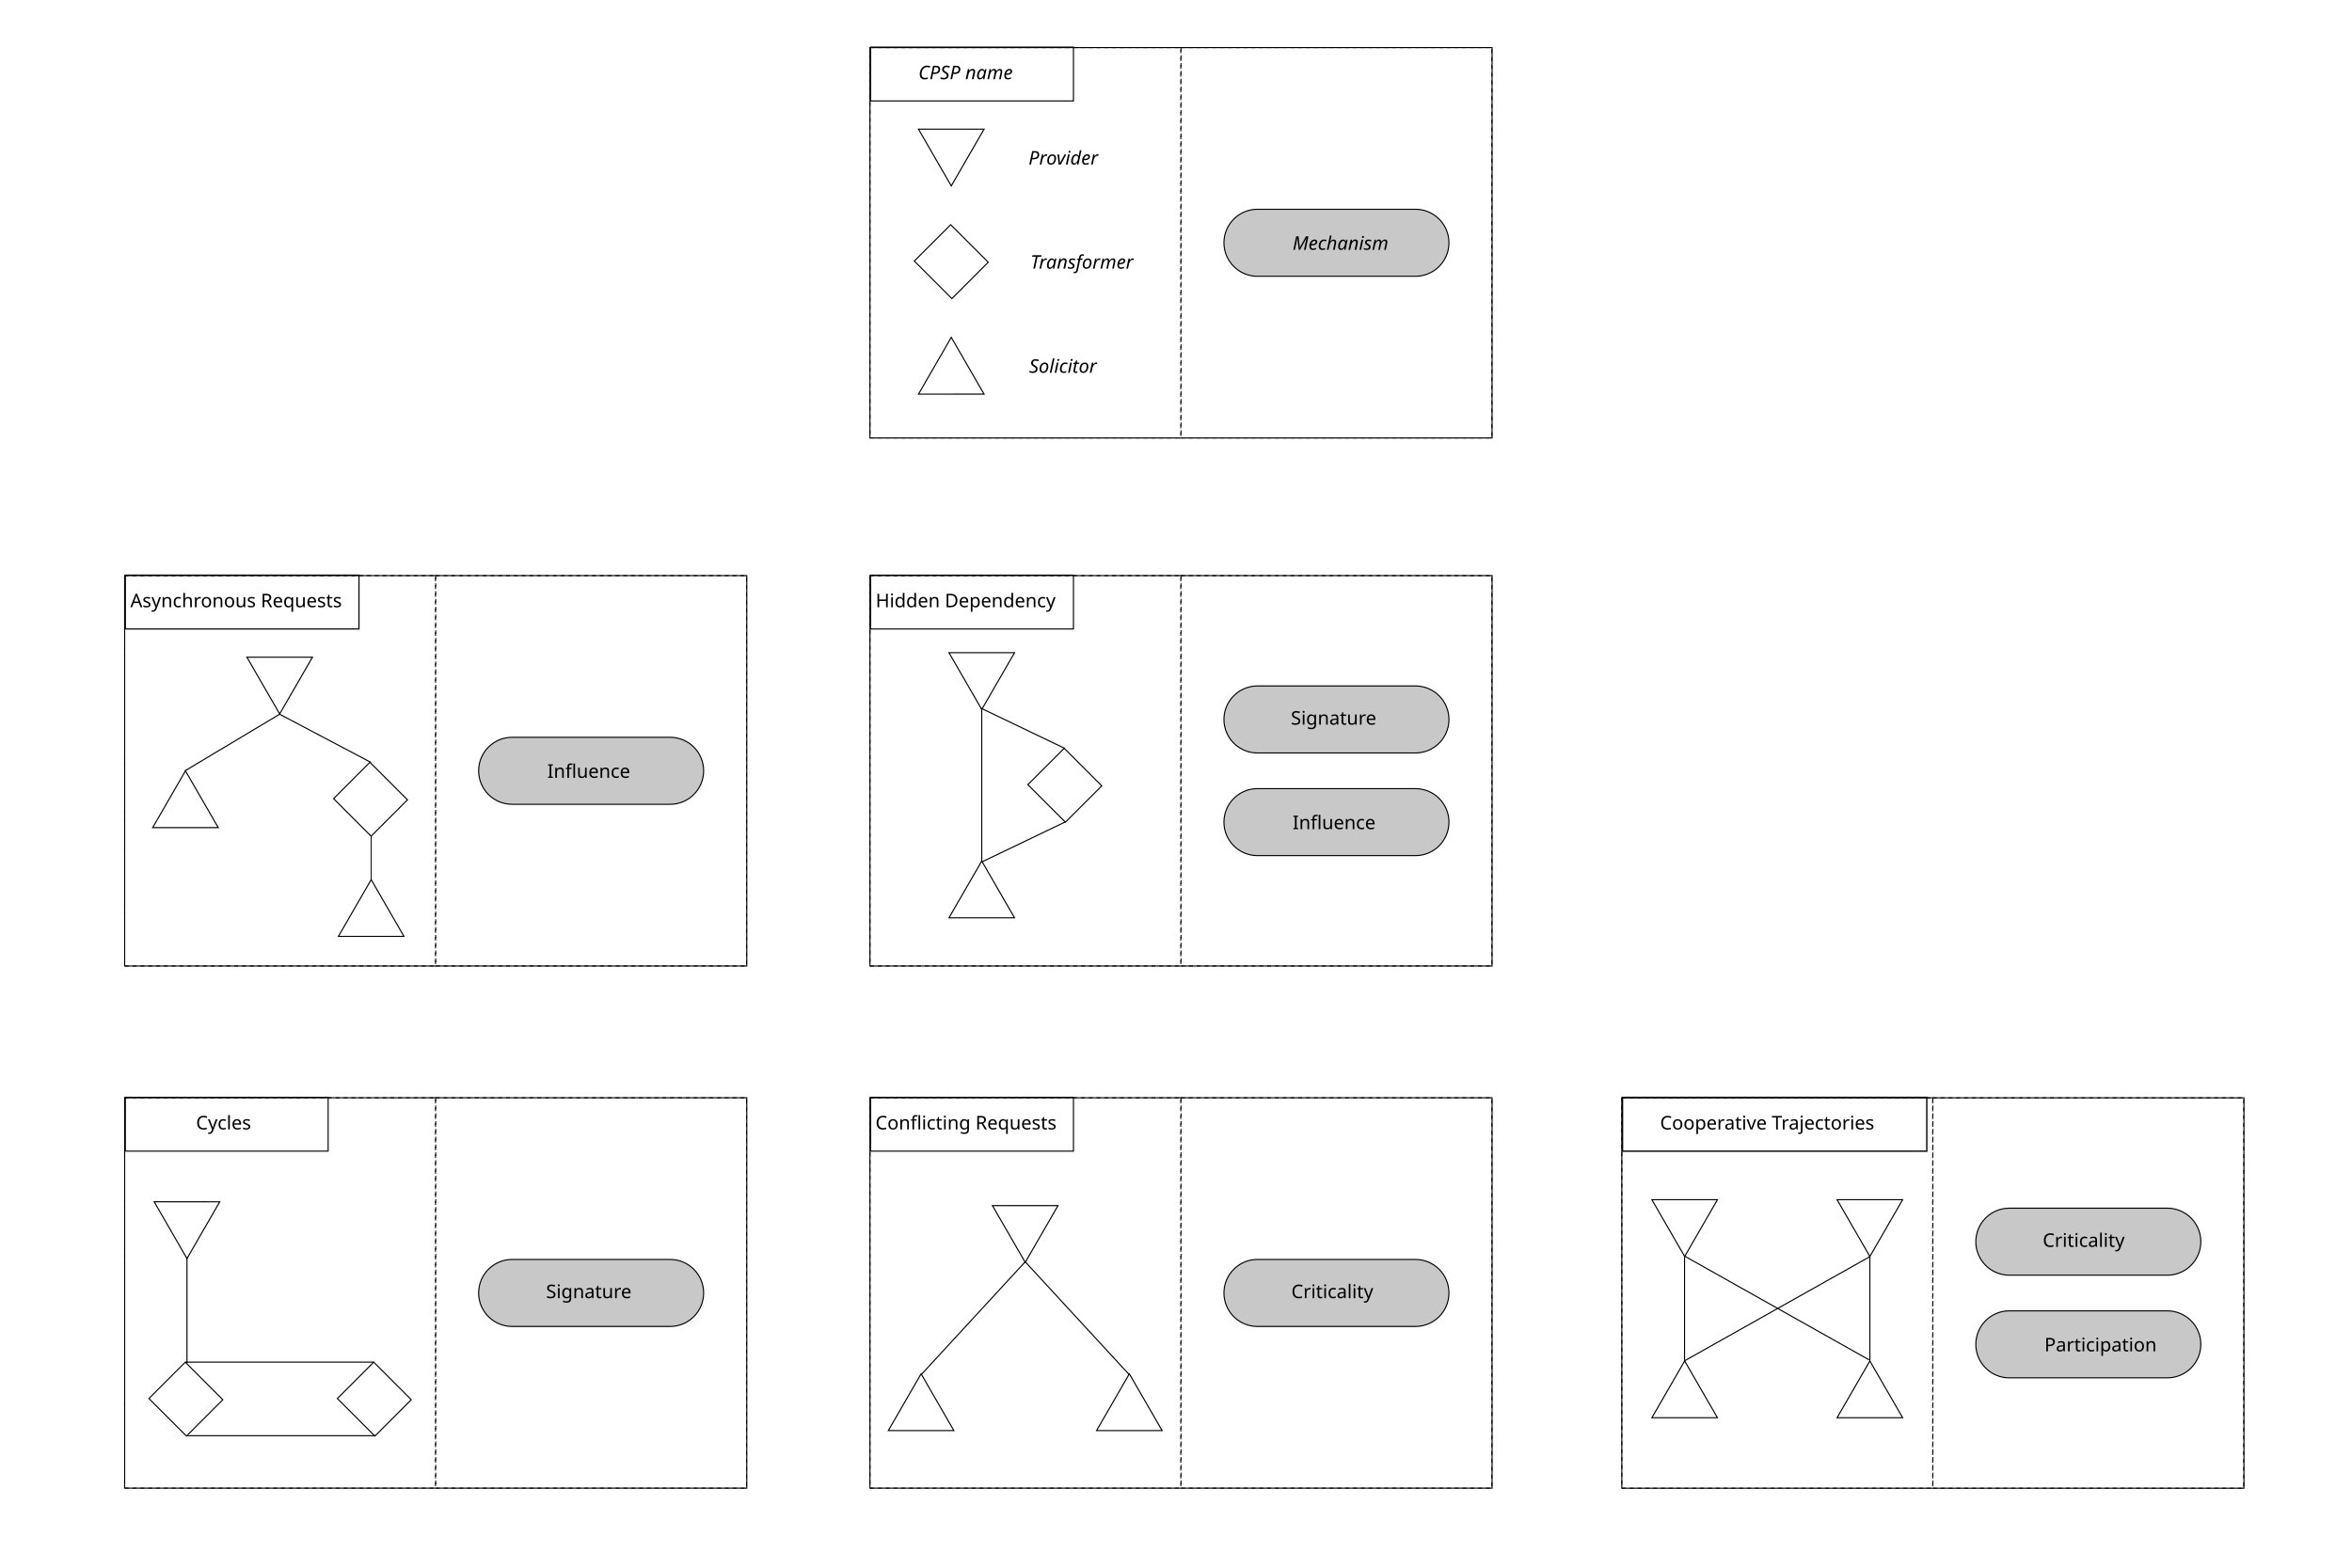
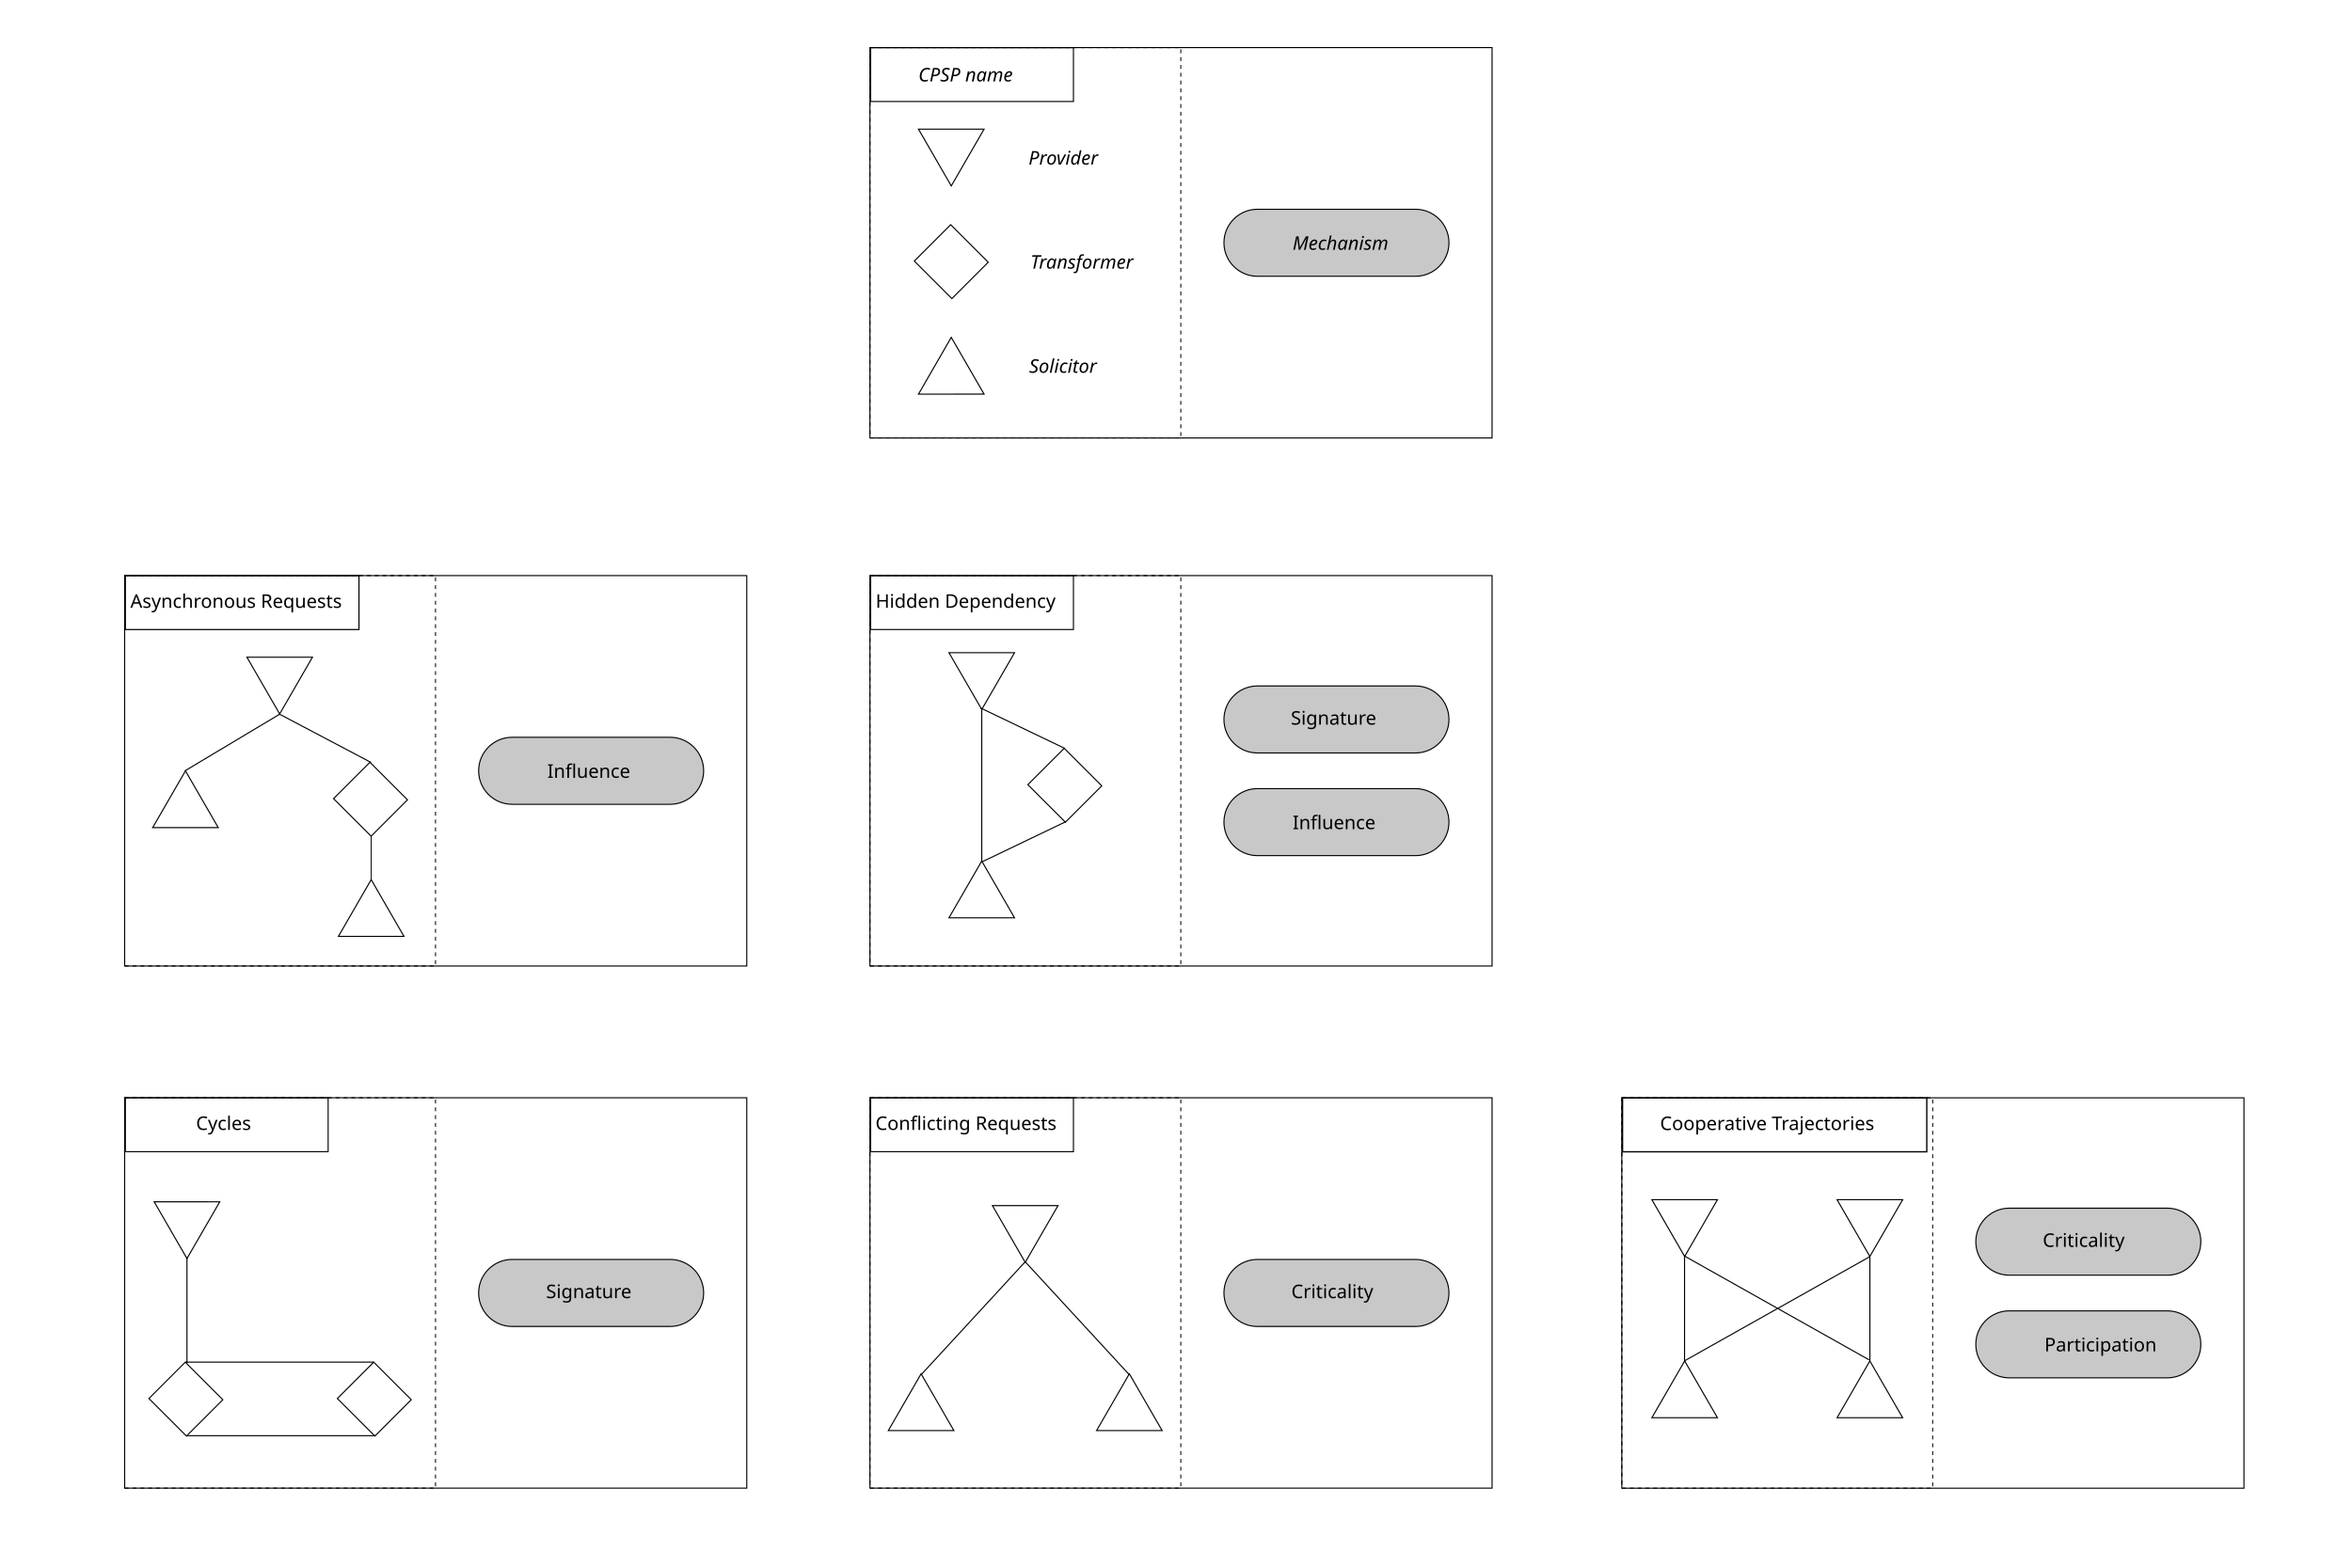
<svg xmlns="http://www.w3.org/2000/svg" width="2171.282" height="1447.385" id="svg2" version="1.1">
  <defs id="defs4">
    </defs>
  <g id="layer1" transform="translate(764.9773,1064.296)">
    <g id="g4912" transform="translate(25.5,526.6915)">
      <rect rx="0" ry="17.922" y="-577.37" x="12.631" height="360.461" width="574.326" id="rect2985-2" style="fill:none;stroke:#000000;stroke-width:1;stroke-linejoin:miter;stroke-miterlimit:4;stroke-opacity:1;stroke-dasharray:none;stroke-dashoffset:0" />
-       <rect rx="0" ry="2.472" y="-577.815" x="13.286" height="49.717" width="187.206" id="rect2985-4-0" style="fill:none;stroke:#000000;stroke-width:1;stroke-linejoin:miter;stroke-miterlimit:4;stroke-opacity:1;stroke-dasharray:none;stroke-dashoffset:0" />
-       <text id="text3802-5" y="-548.157" x="17.69" style="font-size:17.397px;font-style:normal;font-weight:normal;line-height:125%;letter-spacing:0px;word-spacing:0px;fill:#000000;fill-opacity:1;stroke:none;font-family:Sans" xml:space="preserve">
-         <tspan y="-548.157" x="17.69" id="tspan3804-4">Conflicting Requests</tspan>
+       <rect rx="0" ry="2.472" y="-577.304" x="13.286" height="49.717" width="187.206" id="rect2985-4-0" style="fill:none;stroke:#000000;stroke-width:1;stroke-linejoin:miter;stroke-miterlimit:4;stroke-opacity:1;stroke-dasharray:none;stroke-dashoffset:0" />
+       <text id="text3802-5" y="-547.647" x="17.69" style="font-size:17.397px;font-style:normal;font-weight:normal;line-height:125%;letter-spacing:0px;word-spacing:0px;fill:#000000;fill-opacity:1;stroke:none;font-family:Sans" xml:space="preserve">
+         <tspan y="-547.647" x="17.69" id="tspan3804-4">Conflicting Requests</tspan>
      </text>
      <rect ry="30.936" y="-428.075" x="339.425" height="61.872" width="207.713" id="rect4007-1" style="fill:#c8c8c8;fill-opacity:1;stroke:#000000;stroke-width:1;stroke-linejoin:miter;stroke-miterlimit:4;stroke-opacity:1;stroke-dasharray:none;stroke-dashoffset:0" />
      <text id="text3802-8-6" y="-392.34" x="401.633" style="font-size:17.397px;font-style:normal;font-weight:normal;line-height:125%;letter-spacing:0px;word-spacing:0px;fill:#000000;fill-opacity:1;stroke:none;font-family:Sans" xml:space="preserve">
        <tspan y="-392.34" x="401.633" id="tspan3804-6-9">Criticality</tspan>
      </text>
      <g transform="translate(-78.19075,-870.2905)" id="g4073-1">
        <g id="g3981-6" transform="translate(-1.171875,1.171875)">
          <path transform="matrix(0.4204482,0.06511571,-0.06511571,0.4204482,91.98824,371.7827)" d="m 261.719,500.018 -70.277,10.887 -70.277,10.887 25.71,-66.305 25.71,-66.305 44.567,55.418 44.567,55.418 z" id="path3900-8-9-7" style="fill:none;stroke:#000000;stroke-width:2.35;stroke-linejoin:miter;stroke-miterlimit:4;stroke-opacity:1;stroke-dasharray:none;stroke-dashoffset:0" />
          <path transform="matrix(0.4204482,0.06511571,-0.06511571,0.4204482,284.2329,371.7827)" d="m 261.719,500.018 -70.277,10.887 -70.277,10.887 25.71,-66.305 25.71,-66.305 44.567,55.418 44.567,55.418 z" id="path3900-8-8-5" style="fill:none;stroke:#000000;stroke-width:2.35;stroke-linejoin:miter;stroke-miterlimit:4;stroke-opacity:1;stroke-dasharray:none;stroke-dashoffset:0" />
        </g>
        <path style="fill:none;stroke:#000000;stroke-width:2.35;stroke-linejoin:miter;stroke-miterlimit:4;stroke-opacity:1;stroke-dasharray:none;stroke-dashoffset:0" id="path3900-8-84-3" d="m 261.719,500.018 -70.277,10.887 -70.277,10.887 25.71,-66.305 25.71,-66.305 44.567,55.418 44.567,55.418 z" transform="matrix(0.4204482,-0.06511571,-0.06511571,-0.4204482,186.9387,619.7837)" />
        <path style="fill:none;stroke:#000000;stroke-width:1px;stroke-linecap:butt;stroke-linejoin:miter;stroke-opacity:1" d="M 233.984,444.55 137.891,548.847" id="path3985-7" />
        <path style="fill:none;stroke:#000000;stroke-width:1px;stroke-linecap:butt;stroke-linejoin:miter;stroke-opacity:1" d="m 234.099,444.307 96.094,104.297" id="path3985-9-1" />
      </g>
      <rect rx="0" ry="17.92" y="-577.353" x="12.647" height="360.428" width="286.962" id="rect2985-8-7" style="fill:none;stroke:#000000;stroke-width:0.902;stroke-linejoin:miter;stroke-miterlimit:4;stroke-opacity:1;stroke-dasharray:3.607, 3.607;stroke-dashoffset:0" />
-       <rect rx="0" ry="17.92" y="-577.353" x="299.8" height="360.428" width="286.962" id="rect2985-8-2-9" style="fill:none;stroke:#000000;stroke-width:0.902;stroke-linejoin:miter;stroke-miterlimit:4;stroke-opacity:1;stroke-dasharray:3.607, 3.607;stroke-dashoffset:0" />
    </g>
    <g id="g4384" transform="translate(-731.7029,-313.076)">
      <rect rx="0" ry="17.922" y="262.397" x="81.792" height="360.461" width="574.326" id="rect2985" style="fill:none;stroke:#000000;stroke-width:1;stroke-linejoin:miter;stroke-miterlimit:4;stroke-opacity:1;stroke-dasharray:none;stroke-dashoffset:0" />
-       <rect rx="0" ry="2.472" y="261.953" x="82.448" height="49.717" width="187.206" id="rect2985-4" style="fill:none;stroke:#000000;stroke-width:1;stroke-linejoin:miter;stroke-miterlimit:4;stroke-opacity:1;stroke-dasharray:none;stroke-dashoffset:0" />
-       <text id="text3802" y="291.61" x="147.671" style="font-size:17.397px;font-style:normal;font-weight:normal;line-height:125%;letter-spacing:0px;word-spacing:0px;fill:#000000;fill-opacity:1;stroke:none;font-family:Sans" xml:space="preserve">
-         <tspan y="291.61" x="147.671" id="tspan3804">Cycles</tspan>
+       <rect rx="0" ry="2.472" y="262.463" x="82.448" height="49.717" width="187.206" id="rect2985-4" style="fill:none;stroke:#000000;stroke-width:1;stroke-linejoin:miter;stroke-miterlimit:4;stroke-opacity:1;stroke-dasharray:none;stroke-dashoffset:0" />
+       <text id="text3802" y="292.121" x="147.671" style="font-size:17.397px;font-style:normal;font-weight:normal;line-height:125%;letter-spacing:0px;word-spacing:0px;fill:#000000;fill-opacity:1;stroke:none;font-family:Sans" xml:space="preserve">
+         <tspan y="292.121" x="147.671" id="tspan3804">Cycles</tspan>
      </text>
      <rect ry="30.936" y="411.692" x="408.586" height="61.872" width="207.713" id="rect4007" style="fill:#c8c8c8;fill-opacity:1;stroke:#000000;stroke-width:1;stroke-linejoin:miter;stroke-miterlimit:4;stroke-opacity:1;stroke-dasharray:none;stroke-dashoffset:0" />
      <text id="text3802-8" y="447.428" x="470.795" style="font-size:17.397px;font-style:normal;font-weight:normal;line-height:125%;letter-spacing:0px;word-spacing:0px;fill:#000000;fill-opacity:1;stroke:none;font-family:Sans" xml:space="preserve">
        <tspan y="447.428" x="470.795" id="tspan3804-6">Signature</tspan>
      </text>
      <rect rx="0" ry="17.92" y="262.414" x="81.808" height="360.428" width="286.962" id="rect2985-8" style="fill:none;stroke:#000000;stroke-width:0.902;stroke-linejoin:miter;stroke-miterlimit:4;stroke-opacity:1;stroke-dasharray:3.607, 3.607;stroke-dashoffset:0" />
-       <rect rx="0" ry="17.92" y="262.414" x="368.962" height="360.428" width="286.962" id="rect2985-8-2" style="fill:none;stroke:#000000;stroke-width:0.902;stroke-linejoin:miter;stroke-miterlimit:4;stroke-opacity:1;stroke-dasharray:3.607, 3.607;stroke-dashoffset:0" />
      <g transform="translate(1.228398,-13.07793)" id="g4334">
        <path style="fill:none;stroke:#000000;stroke-width:2.35;stroke-linejoin:miter;stroke-miterlimit:4;stroke-opacity:1;stroke-dasharray:none;stroke-dashoffset:0" id="path3900-8-1" d="m 261.719,500.018 -70.277,10.887 -70.277,10.887 25.71,-66.305 25.71,-66.305 44.567,55.418 44.567,55.418 z" transform="matrix(0.4204482,-0.06511571,-0.06511571,-0.4204482,90.88339,598.8086)" />
        <rect style="fill:none;stroke:#000000;stroke-width:1;stroke-linejoin:miter;stroke-miterlimit:4;stroke-opacity:1;stroke-dasharray:none;stroke-dashoffset:0" id="rect3945" width="49.018" height="47.48" x="463.971" y="270.872" ry="1.216" rx="0" transform="matrix(0.7071068,0.7071068,-0.7071068,0.7071068,0,0)" />
        <rect style="fill:none;stroke:#000000;stroke-width:1;stroke-linejoin:miter;stroke-miterlimit:4;stroke-opacity:1;stroke-dasharray:none;stroke-dashoffset:0" id="rect3945-5" width="49.018" height="47.48" x="586.972" y="147.87" ry="1.216" rx="0" transform="matrix(0.7071068,0.7071068,-0.7071068,0.7071068,0,0)" />
        <path style="fill:none;stroke:#000000;stroke-width:1px;stroke-linecap:butt;stroke-linejoin:miter;stroke-opacity:1" d="m 310.674,519.567 -174.015,0" id="path4244" />
        <path style="fill:none;stroke:#000000;stroke-width:1px;stroke-linecap:butt;stroke-linejoin:miter;stroke-opacity:1" d="m 138.04,587.516 174.015,0" id="path4244-5" />
        <path style="fill:none;stroke:#000000;stroke-width:1;stroke-linecap:butt;stroke-linejoin:miter;stroke-miterlimit:4;stroke-opacity:1;stroke-dasharray:none" d="m 138.107,422.654 0,97.997" id="path4244-6" />
      </g>
    </g>
    <flowRoot xml:space="preserve" id="flowRoot4368" style="font-size:40px;font-style:normal;font-weight:normal;line-height:125%;letter-spacing:0px;word-spacing:0px;fill:#000000;fill-opacity:1;stroke:none;font-family:Sans">
      <flowRegion id="flowRegion4370">
        <rect id="rect4372" width="828.125" height="509.375" x="-43.75" y="207.05" />
      </flowRegion>
      <flowPara id="flowPara4374" />
    </flowRoot>
    <flowRoot xml:space="preserve" id="flowRoot4376" style="font-size:40px;font-style:normal;font-weight:normal;line-height:125%;letter-spacing:0px;word-spacing:0px;fill:#000000;fill-opacity:1;stroke:none;font-family:Sans">
      <flowRegion id="flowRegion4378">
        <rect id="rect4380" width="1004.688" height="539.062" x="-968.75" y="-322.638" />
      </flowRegion>
      <flowPara id="flowPara4382" />
    </flowRoot>
    <g id="g4722" transform="translate(-1.248047,-94.79495)" />
    <g id="g4996" transform="translate(-642.6751,447.9555)">
      <rect rx="0" ry="17.922" y="-980.771" x="680.806" height="360.461" width="574.326" id="rect2985-9-6-8" style="fill:none;stroke:#000000;stroke-width:1;stroke-linejoin:miter;stroke-miterlimit:4;stroke-opacity:1;stroke-dasharray:none;stroke-dashoffset:0" />
-       <rect rx="0" ry="2.472" y="-981.216" x="681.461" height="49.717" width="187.206" id="rect2985-4-04-7-5" style="fill:none;stroke:#000000;stroke-width:1;stroke-linejoin:miter;stroke-miterlimit:4;stroke-opacity:1;stroke-dasharray:none;stroke-dashoffset:0" />
-       <text id="text3802-0-8-7" y="-951.558" x="686.06" style="font-size:17.397px;font-style:normal;font-weight:normal;line-height:125%;letter-spacing:0px;word-spacing:0px;fill:#000000;fill-opacity:1;stroke:none;font-family:Sans" xml:space="preserve">
-         <tspan y="-951.558" x="686.06" id="tspan3804-8-5-3">Hidden Dependency</tspan>
+       <rect rx="0" ry="2.472" y="-980.705" x="681.461" height="49.717" width="187.206" id="rect2985-4-04-7-5" style="fill:none;stroke:#000000;stroke-width:1;stroke-linejoin:miter;stroke-miterlimit:4;stroke-opacity:1;stroke-dasharray:none;stroke-dashoffset:0" />
+       <text id="text3802-0-8-7" y="-951.048" x="686.06" style="font-size:17.397px;font-style:normal;font-weight:normal;line-height:125%;letter-spacing:0px;word-spacing:0px;fill:#000000;fill-opacity:1;stroke:none;font-family:Sans" xml:space="preserve">
+         <tspan y="-951.048" x="686.06" id="tspan3804-8-5-3">Hidden Dependency</tspan>
      </text>
      <rect rx="0" ry="17.92" y="-980.754" x="680.822" height="360.428" width="286.962" id="rect2985-8-4-2-2" style="fill:none;stroke:#000000;stroke-width:0.902;stroke-linejoin:miter;stroke-miterlimit:4;stroke-opacity:1;stroke-dasharray:3.607, 3.607;stroke-dashoffset:0" />
-       <rect rx="0" ry="17.92" y="-980.754" x="967.976" height="360.428" width="286.962" id="rect2985-8-2-5-0-9" style="fill:none;stroke:#000000;stroke-width:0.902;stroke-linejoin:miter;stroke-miterlimit:4;stroke-opacity:1;stroke-dasharray:3.607, 3.607;stroke-dashoffset:0" />
      <rect transform="matrix(0.7071068,0.7071068,-0.7071068,0.7071068,0,0)" rx="0" ry="1.216" y="-1188.965" x="27.471" height="47.48" width="49.018" id="rect3945-2-7-7" style="fill:none;stroke:#000000;stroke-width:1;stroke-linejoin:miter;stroke-miterlimit:4;stroke-opacity:1;stroke-dasharray:none;stroke-dashoffset:0" />
      <g transform="translate(591.0832,-1282.387)" id="g4562-2-5">
-         <path style="fill:none;stroke:#000000;stroke-width:2.35;stroke-linejoin:miter;stroke-miterlimit:4;stroke-opacity:1;stroke-dasharray:none;stroke-dashoffset:0" id="path3900-8-1-6-0-1" d="m 261.719,500.018 -70.277,10.887 -70.277,10.887 25.71,-66.305 25.71,-66.305 44.567,55.418 44.567,55.418 z" transform="matrix(0.4204482,-0.06511571,-0.06511571,-0.4204482,145.7117,600.0904)" />
+         <path style="fill:none;stroke:#000000;stroke-width:2.35;stroke-linejoin:miter;stroke-miterlimit:4;stroke-opacity:1;stroke-dasharray:none;stroke-dashoffset:0" id="path3900-8-1-6-0-1" d="m 261.719,500.018 -70.277,10.887 -70.277,10.887 25.71,-66.305 25.71,-66.305 44.567,55.418 z" transform="matrix(0.4204482,-0.06511571,-0.06511571,-0.4204482,145.7117,600.0904)" />
        <path style="fill:none;stroke:#000000;stroke-width:1;stroke-linecap:butt;stroke-linejoin:miter;stroke-miterlimit:4;stroke-opacity:1;stroke-dasharray:none" d="m 192.935,424.521 0,140.749" id="path4244-6-4-4-5" />
-         <path style="fill:none;stroke:#000000;stroke-width:2.35;stroke-linejoin:miter;stroke-miterlimit:4;stroke-opacity:1;stroke-dasharray:none;stroke-dashoffset:0" id="path3900-8-1-6-4-4-2" d="m 261.719,500.018 -70.277,10.887 -70.277,10.887 25.71,-66.305 25.71,-66.305 44.567,55.418 44.567,55.418 z" transform="matrix(-0.4204482,0.06511571,0.06511571,0.4204482,240.1585,390.3177)" />
+         <path style="fill:none;stroke:#000000;stroke-width:2.35;stroke-linejoin:miter;stroke-miterlimit:4;stroke-opacity:1;stroke-dasharray:none;stroke-dashoffset:0" id="path3900-8-1-6-4-4-2" d="m 261.719,500.018 -70.277,10.887 -70.277,10.887 25.71,-66.305 25.71,-66.305 44.567,55.418 z" transform="matrix(-0.4204482,0.06511571,0.06511571,0.4204482,240.1585,390.3177)" />
      </g>
      <path id="path4539-8-9" d="m 783.271,-858.346 77.344,37.109" style="fill:none;stroke:#000000;stroke-width:1px;stroke-linecap:butt;stroke-linejoin:miter;stroke-opacity:1" />
      <path id="path4539-1-3-0" d="m 861.591,-753.556 -77.344,37.109" style="fill:none;stroke:#000000;stroke-width:1px;stroke-linecap:butt;stroke-linejoin:miter;stroke-opacity:1" />
      <g transform="translate(587.8989,-1370.192)" id="g4727-0">
        <rect style="fill:#c8c8c8;fill-opacity:1;stroke:#000000;stroke-width:1;stroke-linejoin:miter;stroke-miterlimit:4;stroke-opacity:1;stroke-dasharray:none;stroke-dashoffset:0" id="rect4007-9-4-2" width="207.713" height="61.872" x="419.701" y="491.319" ry="30.936" />
        <text xml:space="preserve" style="font-size:17.397px;font-style:normal;font-weight:normal;line-height:125%;letter-spacing:0px;word-spacing:0px;fill:#000000;fill-opacity:1;stroke:none;font-family:Sans" x="481.451" y="527.054" id="text3802-8-3-9-0">
          <tspan id="tspan3804-6-6-2-2" x="481.451" y="527.054">Signature</tspan>
        </text>
      </g>
      <g transform="translate(586.6508,-1370.192)" id="g4722-2">
        <rect style="fill:#c8c8c8;fill-opacity:1;stroke:#000000;stroke-width:1;stroke-linejoin:miter;stroke-miterlimit:4;stroke-opacity:1;stroke-dasharray:none;stroke-dashoffset:0" id="rect4007-9-4-5-0" width="207.713" height="61.872" x="420.95" y="586.114" ry="30.936" />
        <text xml:space="preserve" style="font-size:17.397px;font-style:normal;font-weight:normal;line-height:125%;letter-spacing:0px;word-spacing:0px;fill:#000000;fill-opacity:1;stroke:none;font-family:Sans" x="484.304" y="623.535" id="text3802-8-3-9-9-4">
          <tspan id="tspan3804-6-6-2-4-2" x="484.304" y="623.535">Influence</tspan>
        </text>
      </g>
    </g>
    <g id="g5179" transform="translate(-1569.249,-446.156)">
      <rect rx="0" ry="17.922" y="-86.66" x="919.338" height="360.461" width="574.326" id="rect2985-9-6-6" style="fill:none;stroke:#000000;stroke-width:1;stroke-linejoin:miter;stroke-miterlimit:4;stroke-opacity:1;stroke-dasharray:none;stroke-dashoffset:0" />
-       <rect rx="0" ry="2.472" y="-87.104" x="919.994" height="49.717" width="215.672" id="rect2985-4-04-7-9" style="fill:none;stroke:#000000;stroke-width:1.073;stroke-linejoin:miter;stroke-miterlimit:4;stroke-opacity:1;stroke-dasharray:none;stroke-dashoffset:0" />
-       <text id="text3802-0-8-2" y="-57.447" x="924.592" style="font-size:17.397px;font-style:normal;font-weight:normal;line-height:125%;letter-spacing:0px;word-spacing:0px;fill:#000000;fill-opacity:1;stroke:none;font-family:Sans" xml:space="preserve">
-         <tspan y="-57.447" x="924.592" id="tspan3804-8-5-1">Asynchronous Requests</tspan>
+       <rect rx="0" ry="2.472" y="-86.557" x="919.994" height="49.717" width="215.672" id="rect2985-4-04-7-9" style="fill:none;stroke:#000000;stroke-width:1.073;stroke-linejoin:miter;stroke-miterlimit:4;stroke-opacity:1;stroke-dasharray:none;stroke-dashoffset:0" />
+       <text id="text3802-0-8-2" y="-56.899" x="924.592" style="font-size:17.397px;font-style:normal;font-weight:normal;line-height:125%;letter-spacing:0px;word-spacing:0px;fill:#000000;fill-opacity:1;stroke:none;font-family:Sans" xml:space="preserve">
+         <tspan y="-56.899" x="924.592" id="tspan3804-8-5-1">Asynchronous Requests</tspan>
      </text>
      <rect rx="0" ry="17.92" y="-86.643" x="919.354" height="360.428" width="286.962" id="rect2985-8-4-2-0" style="fill:none;stroke:#000000;stroke-width:0.902;stroke-linejoin:miter;stroke-miterlimit:4;stroke-opacity:1;stroke-dasharray:3.607, 3.607;stroke-dashoffset:0" />
-       <rect rx="0" ry="17.92" y="-86.643" x="1206.508" height="360.428" width="286.962" id="rect2985-8-2-5-0-2" style="fill:none;stroke:#000000;stroke-width:0.902;stroke-linejoin:miter;stroke-miterlimit:4;stroke-opacity:1;stroke-dasharray:3.607, 3.607;stroke-dashoffset:0" />
      <g transform="translate(825.183,-523.4784)" id="g4722-8">
        <rect style="fill:#c8c8c8;fill-opacity:1;stroke:#000000;stroke-width:1;stroke-linejoin:miter;stroke-miterlimit:4;stroke-opacity:1;stroke-dasharray:none;stroke-dashoffset:0" id="rect4007-9-4-5-5" width="207.713" height="61.872" x="420.95" y="586.114" ry="30.936" />
        <text xml:space="preserve" style="font-size:17.397px;font-style:normal;font-weight:normal;line-height:125%;letter-spacing:0px;word-spacing:0px;fill:#000000;fill-opacity:1;stroke:none;font-family:Sans" x="484.304" y="623.535" id="text3802-8-3-9-9-3">
          <tspan id="tspan3804-6-6-2-4-3" x="484.304" y="623.535">Influence</tspan>
        </text>
      </g>
      <g transform="translate(826.4311,-420.6835)" id="g5071-7">
        <path style="fill:none;stroke:#000000;stroke-width:2.35;stroke-linejoin:miter;stroke-miterlimit:4;stroke-opacity:1;stroke-dasharray:none;stroke-dashoffset:0" id="path3900-8-9-7-2-4" d="m 261.719,500.018 -70.277,10.887 -70.277,10.887 25.71,-66.305 25.71,-66.305 44.567,55.418 44.567,55.418 z" transform="matrix(0.4204482,0.06511571,-0.06511571,0.4204482,101.8287,339.4425)" />
        <rect style="fill:none;stroke:#000000;stroke-width:1;stroke-linejoin:miter;stroke-miterlimit:4;stroke-opacity:1;stroke-dasharray:none;stroke-dashoffset:0" id="rect3945-2-7-7-2-5" width="49.018" height="47.48" x="583.893" y="132.261" ry="1.216" rx="0" transform="matrix(0.7071068,0.7071068,-0.7071068,0.7071068,0,0)" />
        <path style="fill:none;stroke:#000000;stroke-width:2.35;stroke-linejoin:miter;stroke-miterlimit:4;stroke-opacity:1;stroke-dasharray:none;stroke-dashoffset:0" id="path3900-8-84-3-7-6" d="m 261.719,500.018 -70.277,10.887 -70.277,10.887 25.71,-66.305 25.71,-66.305 44.567,55.418 44.567,55.418 z" transform="matrix(0.4204482,-0.06511571,-0.06511571,-0.4204482,188.8068,636.6309)" />
        <path style="fill:none;stroke:#000000;stroke-width:1px;stroke-linecap:butt;stroke-linejoin:miter;stroke-opacity:1" d="m 148.475,514.361 87.5,-52.344 84.375,44.531" id="path5025-6" />
        <path style="fill:none;stroke:#000000;stroke-width:2.35;stroke-linejoin:miter;stroke-miterlimit:4;stroke-opacity:1;stroke-dasharray:none;stroke-dashoffset:0" id="path3900-8-8-5-1-9" d="m 261.719,500.018 -70.277,10.887 -70.277,10.887 25.71,-66.305 25.71,-66.305 44.567,55.418 44.567,55.418 z" transform="matrix(0.4204482,0.06511571,-0.06511571,0.4204482,273.2913,439.8783)" />
        <path style="fill:none;stroke:#000000;stroke-width:0.844px;stroke-linecap:butt;stroke-linejoin:miter;stroke-opacity:1" d="m 320.515,574.16 0,40.601" id="path5027-8" />
      </g>
    </g>
    <g id="g3109" transform="translate(-99.25,-72.75)">
      <rect rx="0" ry="17.922" y="22.128" x="831.479" height="360.461" width="574.326" id="rect2985-9-6-5" style="fill:none;stroke:#000000;stroke-width:1;stroke-linejoin:miter;stroke-miterlimit:4;stroke-opacity:1;stroke-dasharray:none;stroke-dashoffset:0" />
-       <rect rx="0" ry="2.472" y="21.683" x="832.135" height="49.717" width="280.88" id="rect2985-4-04-7-98" style="fill:none;stroke:#000000;stroke-width:1.225;stroke-linejoin:miter;stroke-miterlimit:4;stroke-opacity:1;stroke-dasharray:none;stroke-dashoffset:0" />
-       <text id="text3802-0-8-5" y="51.341" x="866.777" style="font-size:17.397px;font-style:normal;font-weight:normal;line-height:125%;letter-spacing:0px;word-spacing:0px;fill:#000000;fill-opacity:1;stroke:none;font-family:Sans" xml:space="preserve">
-         <tspan y="51.341" x="866.777" id="tspan3804-8-5-9">Cooperative Trajectories</tspan>
-         <tspan id="tspan5198-9" y="73.086" x="866.777" />
+       <rect rx="0" ry="2.472" y="22.24" x="832.135" height="49.717" width="280.88" id="rect2985-4-04-7-98" style="fill:none;stroke:#000000;stroke-width:1.225;stroke-linejoin:miter;stroke-miterlimit:4;stroke-opacity:1;stroke-dasharray:none;stroke-dashoffset:0" />
+       <text id="text3802-0-8-5" y="51.898" x="866.777" style="font-size:17.397px;font-style:normal;font-weight:normal;line-height:125%;letter-spacing:0px;word-spacing:0px;fill:#000000;fill-opacity:1;stroke:none;font-family:Sans" xml:space="preserve">
+         <tspan y="51.898" x="866.777" id="tspan3804-8-5-9">Cooperative Trajectories</tspan>
+         <tspan id="tspan5198-9" y="73.644" x="866.777" />
      </text>
      <rect rx="0" ry="17.92" y="22.144" x="831.495" height="360.428" width="286.962" id="rect2985-8-4-2-7" style="fill:none;stroke:#000000;stroke-width:0.902;stroke-linejoin:miter;stroke-miterlimit:4;stroke-opacity:1;stroke-dasharray:3.607, 3.607;stroke-dashoffset:0" />
-       <rect rx="0" ry="17.92" y="22.144" x="1118.649" height="360.428" width="286.962" id="rect2985-8-2-5-0-8" style="fill:none;stroke:#000000;stroke-width:0.902;stroke-linejoin:miter;stroke-miterlimit:4;stroke-opacity:1;stroke-dasharray:3.607, 3.607;stroke-dashoffset:0" />
      <g transform="translate(756.25,-262.5)" id="g5537">
        <path style="fill:none;stroke:#000000;stroke-width:2.35;stroke-linejoin:miter;stroke-miterlimit:4;stroke-opacity:1;stroke-dasharray:none;stroke-dashoffset:0" id="path3900-8-9-7-2-3" d="m 261.719,500.018 -70.277,10.887 -70.277,10.887 25.71,-66.305 25.71,-66.305 44.567,55.418 44.567,55.418 z" transform="matrix(0.4204482,0.06511571,-0.06511571,0.4204482,86.0148,352.7338)" />
        <path transform="matrix(0.4204482,-0.06511571,-0.06511571,-0.4204482,86.0148,605.9758)" d="m 261.719,500.018 -70.277,10.887 -70.277,10.887 25.71,-66.305 25.71,-66.305 44.567,55.418 44.567,55.418 z" id="path3900-8-9-7-2-0-9" style="fill:none;stroke:#000000;stroke-width:2.35;stroke-linejoin:miter;stroke-miterlimit:4;stroke-opacity:1;stroke-dasharray:none;stroke-dashoffset:0" />
        <g id="g5533">
          <path transform="matrix(0.4204482,0.06511571,-0.06511571,0.4204482,256.9914,352.7338)" d="m 261.719,500.018 -70.277,10.887 -70.277,10.887 25.71,-66.305 25.71,-66.305 44.567,55.418 44.567,55.418 z" id="path3900-8-9-7-2-8-6" style="fill:none;stroke:#000000;stroke-width:2.35;stroke-linejoin:miter;stroke-miterlimit:4;stroke-opacity:1;stroke-dasharray:none;stroke-dashoffset:0" />
          <path style="fill:none;stroke:#000000;stroke-width:2.35;stroke-linejoin:miter;stroke-miterlimit:4;stroke-opacity:1;stroke-dasharray:none;stroke-dashoffset:0" id="path3900-8-9-7-2-8-5-9" d="m 261.719,500.018 -70.277,10.887 -70.277,10.887 25.71,-66.305 25.71,-66.305 44.567,55.418 44.567,55.418 z" transform="matrix(0.4204482,-0.06511571,-0.06511571,-0.4204482,256.9914,605.9758)" />
        </g>
        <path style="fill:none;stroke:#000000;stroke-width:1px;stroke-linecap:butt;stroke-linejoin:miter;stroke-opacity:1" d="m 133.135,430.882 0,97.227" id="path5489" />
        <path style="fill:none;stroke:#000000;stroke-width:1px;stroke-linecap:butt;stroke-linejoin:miter;stroke-opacity:1" d="m 132.859,430.605 170.657,95.976" id="path5491" />
        <path style="fill:none;stroke:#000000;stroke-width:1px;stroke-linecap:butt;stroke-linejoin:miter;stroke-opacity:1" d="m 304.078,431.328 -170.657,95.976" id="path5491-0" />
        <path style="fill:none;stroke:#000000;stroke-width:1px;stroke-linecap:butt;stroke-linejoin:miter;stroke-opacity:1" d="m 304.215,430.506 0,97.227" id="path5489-2" />
      </g>
      <g id="g3028" transform="translate(0,-6.60553)">
        <g id="g4727-0-2" transform="translate(738.5724,-360.6882)">
          <rect ry="30.936" y="491.319" x="419.701" height="61.872" width="207.713" id="rect4007-9-4-2-1" style="fill:#c8c8c8;fill-opacity:1;stroke:#000000;stroke-width:1;stroke-linejoin:miter;stroke-miterlimit:4;stroke-opacity:1;stroke-dasharray:none;stroke-dashoffset:0" />
          <text id="text3802-8-3-9-0-5" y="527.054" x="481.451" style="font-size:17.397px;font-style:normal;font-weight:normal;line-height:125%;letter-spacing:0px;word-spacing:0px;fill:#000000;fill-opacity:1;stroke:none;font-family:Sans" xml:space="preserve">
            <tspan y="527.054" x="481.451" id="tspan3804-6-6-2-2-9">Criticality</tspan>
          </text>
        </g>
        <g id="g4722-2-4" transform="translate(737.3244,-360.6882)">
          <rect ry="30.936" y="586.114" x="420.95" height="61.872" width="207.713" id="rect4007-9-4-5-0-1" style="fill:#c8c8c8;fill-opacity:1;stroke:#000000;stroke-width:1;stroke-linejoin:miter;stroke-miterlimit:4;stroke-opacity:1;stroke-dasharray:none;stroke-dashoffset:0" />
          <text id="text3802-8-3-9-9-4-5" y="623.535" x="484.304" style="font-size:17.397px;font-style:normal;font-weight:normal;line-height:125%;letter-spacing:0px;word-spacing:0px;fill:#000000;fill-opacity:1;stroke:none;font-family:Sans" xml:space="preserve">
            <tspan y="623.535" x="484.304" id="tspan3804-6-6-2-4-2-0">Participation</tspan>
          </text>
        </g>
      </g>
    </g>
    <g id="g5179-4" transform="translate(-746.4782,-1388.385)">
      <g id="g3278" transform="translate(-134.7291,454.6835)">
        <rect style="fill:none;stroke:#000000;stroke-width:1;stroke-linejoin:miter;stroke-miterlimit:4;stroke-opacity:1;stroke-dasharray:none;stroke-dashoffset:0" id="rect2985-9-6-6-8" width="574.326" height="360.461" x="919.338" y="-86.66" ry="17.922" rx="0" />
-         <rect style="fill:none;stroke:#000000;stroke-width:1;stroke-linejoin:miter;stroke-miterlimit:4;stroke-opacity:1;stroke-dasharray:none;stroke-dashoffset:0" id="rect2985-4-04-7-9-6" width="187.206" height="49.717" x="919.994" y="-87.104" ry="2.472" rx="0" />
-         <text xml:space="preserve" style="font-size:17.397px;font-style:normal;font-weight:normal;line-height:125%;letter-spacing:0px;word-spacing:0px;fill:#000000;fill-opacity:1;stroke:none;font-family:Sans" x="964.062" y="-57.447" id="text3802-0-8-2-3">
-           <tspan style="font-style:italic" id="tspan3804-8-5-1-5" x="964.062" y="-57.447">CPSP name</tspan>
+         <rect style="fill:none;stroke:#000000;stroke-width:1;stroke-linejoin:miter;stroke-miterlimit:4;stroke-opacity:1;stroke-dasharray:none;stroke-dashoffset:0" id="rect2985-4-04-7-9-6" width="187.206" height="49.717" x="919.994" y="-86.594" ry="2.472" rx="0" />
+         <text xml:space="preserve" style="font-size:17.397px;font-style:normal;font-weight:normal;line-height:125%;letter-spacing:0px;word-spacing:0px;fill:#000000;fill-opacity:1;stroke:none;font-family:Sans" x="964.062" y="-55.403" id="text3802-0-8-2-3">
+           <tspan style="font-style:italic" id="tspan3804-8-5-1-5" x="964.062" y="-55.403">CPSP name</tspan>
        </text>
        <rect style="fill:none;stroke:#000000;stroke-width:0.902;stroke-linejoin:miter;stroke-miterlimit:4;stroke-opacity:1;stroke-dasharray:3.607, 3.607;stroke-dashoffset:0" id="rect2985-8-4-2-0-5" width="286.962" height="360.428" x="919.354" y="-86.643" ry="17.92" rx="0" />
-         <rect style="fill:none;stroke:#000000;stroke-width:0.902;stroke-linejoin:miter;stroke-miterlimit:4;stroke-opacity:1;stroke-dasharray:3.607, 3.607;stroke-dashoffset:0" id="rect2985-8-2-5-0-2-8" width="286.962" height="360.428" x="1206.508" y="-86.643" ry="17.92" rx="0" />
        <g id="g4722-8-7" transform="translate(825.183,-523.4784)">
          <rect ry="30.936" y="586.114" x="420.95" height="61.872" width="207.713" id="rect4007-9-4-5-5-9" style="fill:#c8c8c8;fill-opacity:1;stroke:#000000;stroke-width:1;stroke-linejoin:miter;stroke-miterlimit:4;stroke-opacity:1;stroke-dasharray:none;stroke-dashoffset:0" />
          <text id="text3802-8-3-9-9-3-1" y="623.535" x="484.304" style="font-size:17.397px;font-style:normal;font-weight:normal;line-height:125%;letter-spacing:0px;word-spacing:0px;fill:#000000;fill-opacity:1;stroke:none;font-family:Sans" xml:space="preserve">
            <tspan style="font-style:italic" y="623.535" x="484.304" id="tspan3804-6-6-2-4-3-2">Mechanism</tspan>
          </text>
          <text id="text3802-8-3-9-9-3-1-9" y="544.839" x="240.558" style="font-size:17.397px;font-style:normal;font-weight:normal;line-height:125%;letter-spacing:0px;word-spacing:0px;fill:#000000;fill-opacity:1;stroke:none;font-family:Sans" xml:space="preserve">
            <tspan style="font-style:italic" y="544.839" x="240.558" id="tspan3804-6-6-2-4-3-2-8">Provider</tspan>
          </text>
          <text id="text3802-8-3-9-9-3-1-9-5" y="640.959" x="242.317" style="font-size:17.397px;font-style:normal;font-weight:normal;line-height:125%;letter-spacing:0px;word-spacing:0px;fill:#000000;fill-opacity:1;stroke:none;font-family:Sans" xml:space="preserve">
            <tspan style="font-style:italic" y="640.959" x="242.317" id="tspan3804-6-6-2-4-3-2-8-5">Transformer</tspan>
          </text>
          <text id="text3802-8-3-9-9-3-1-9-5-5" y="737.079" x="241.119" style="font-size:17.397px;font-style:normal;font-weight:normal;line-height:125%;letter-spacing:0px;word-spacing:0px;fill:#000000;fill-opacity:1;stroke:none;font-family:Sans" xml:space="preserve">
            <tspan style="font-style:italic" y="737.079" x="241.119" id="tspan3804-6-6-2-4-3-2-8-5-5">Solicitor</tspan>
          </text>
        </g>
-         <path style="fill:none;stroke:#000000;stroke-width:2.35;stroke-linejoin:miter;stroke-miterlimit:4;stroke-opacity:1;stroke-dasharray:none;stroke-dashoffset:0" id="path3900-8-9-7-2-4-0" d="m 261.719,500.018 -70.277,10.887 -70.277,10.887 25.71,-66.305 25.71,-66.305 44.567,55.418 44.567,55.418 z" transform="matrix(0.4204482,0.06511571,-0.06511571,0.4204482,947.1908,6.042474)" />
+         <path style="fill:none;stroke:#000000;stroke-width:2.35;stroke-linejoin:miter;stroke-miterlimit:4;stroke-opacity:1;stroke-dasharray:none;stroke-dashoffset:0" id="path3900-8-9-7-2-4-0" d="m 261.719,500.018 -70.277,10.887 -70.277,10.887 25.71,-66.305 25.71,-66.305 44.567,55.418 z" transform="matrix(0.4204482,0.06511571,-0.06511571,0.4204482,947.1908,6.042474)" />
        <rect style="fill:none;stroke:#000000;stroke-width:1;stroke-linejoin:miter;stroke-miterlimit:4;stroke-opacity:1;stroke-dasharray:none;stroke-dashoffset:0" id="rect3945-2-7-7-2-5-8" width="49.018" height="47.48" x="757.133" y="-648.412" ry="1.216" rx="0" transform="matrix(0.7071068,0.7071068,-0.7071068,0.7071068,0,0)" />
-         <path style="fill:none;stroke:#000000;stroke-width:2.35;stroke-linejoin:miter;stroke-miterlimit:4;stroke-opacity:1;stroke-dasharray:none;stroke-dashoffset:0" id="path3900-8-84-3-7-6-6" d="m 261.719,500.018 -70.277,10.887 -70.277,10.887 25.71,-66.305 25.71,-66.305 44.567,55.418 44.567,55.418 z" transform="matrix(0.4204482,-0.06511571,-0.06511571,-0.4204482,947.1908,215.9475)" />
+         <path style="fill:none;stroke:#000000;stroke-width:2.35;stroke-linejoin:miter;stroke-miterlimit:4;stroke-opacity:1;stroke-dasharray:none;stroke-dashoffset:0" id="path3900-8-84-3-7-6-6" d="m 261.719,500.018 -70.277,10.887 -70.277,10.887 25.71,-66.305 25.71,-66.305 44.567,55.418 z" transform="matrix(0.4204482,-0.06511571,-0.06511571,-0.4204482,947.1908,215.9475)" />
      </g>
    </g>
  </g>
</svg>
